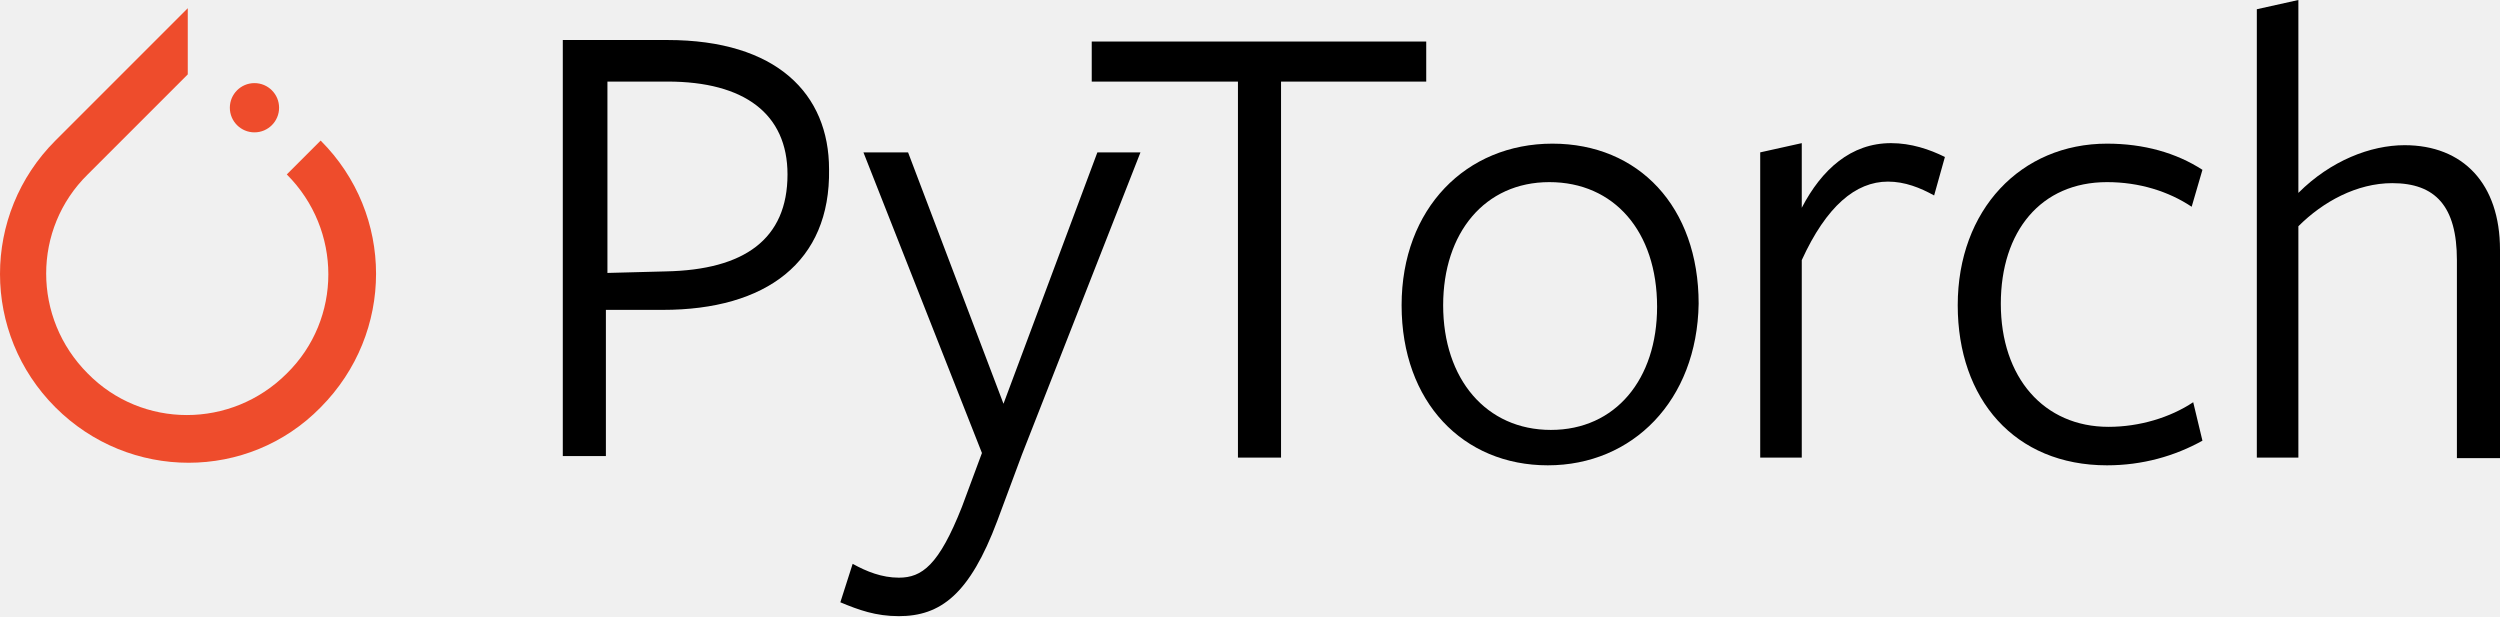
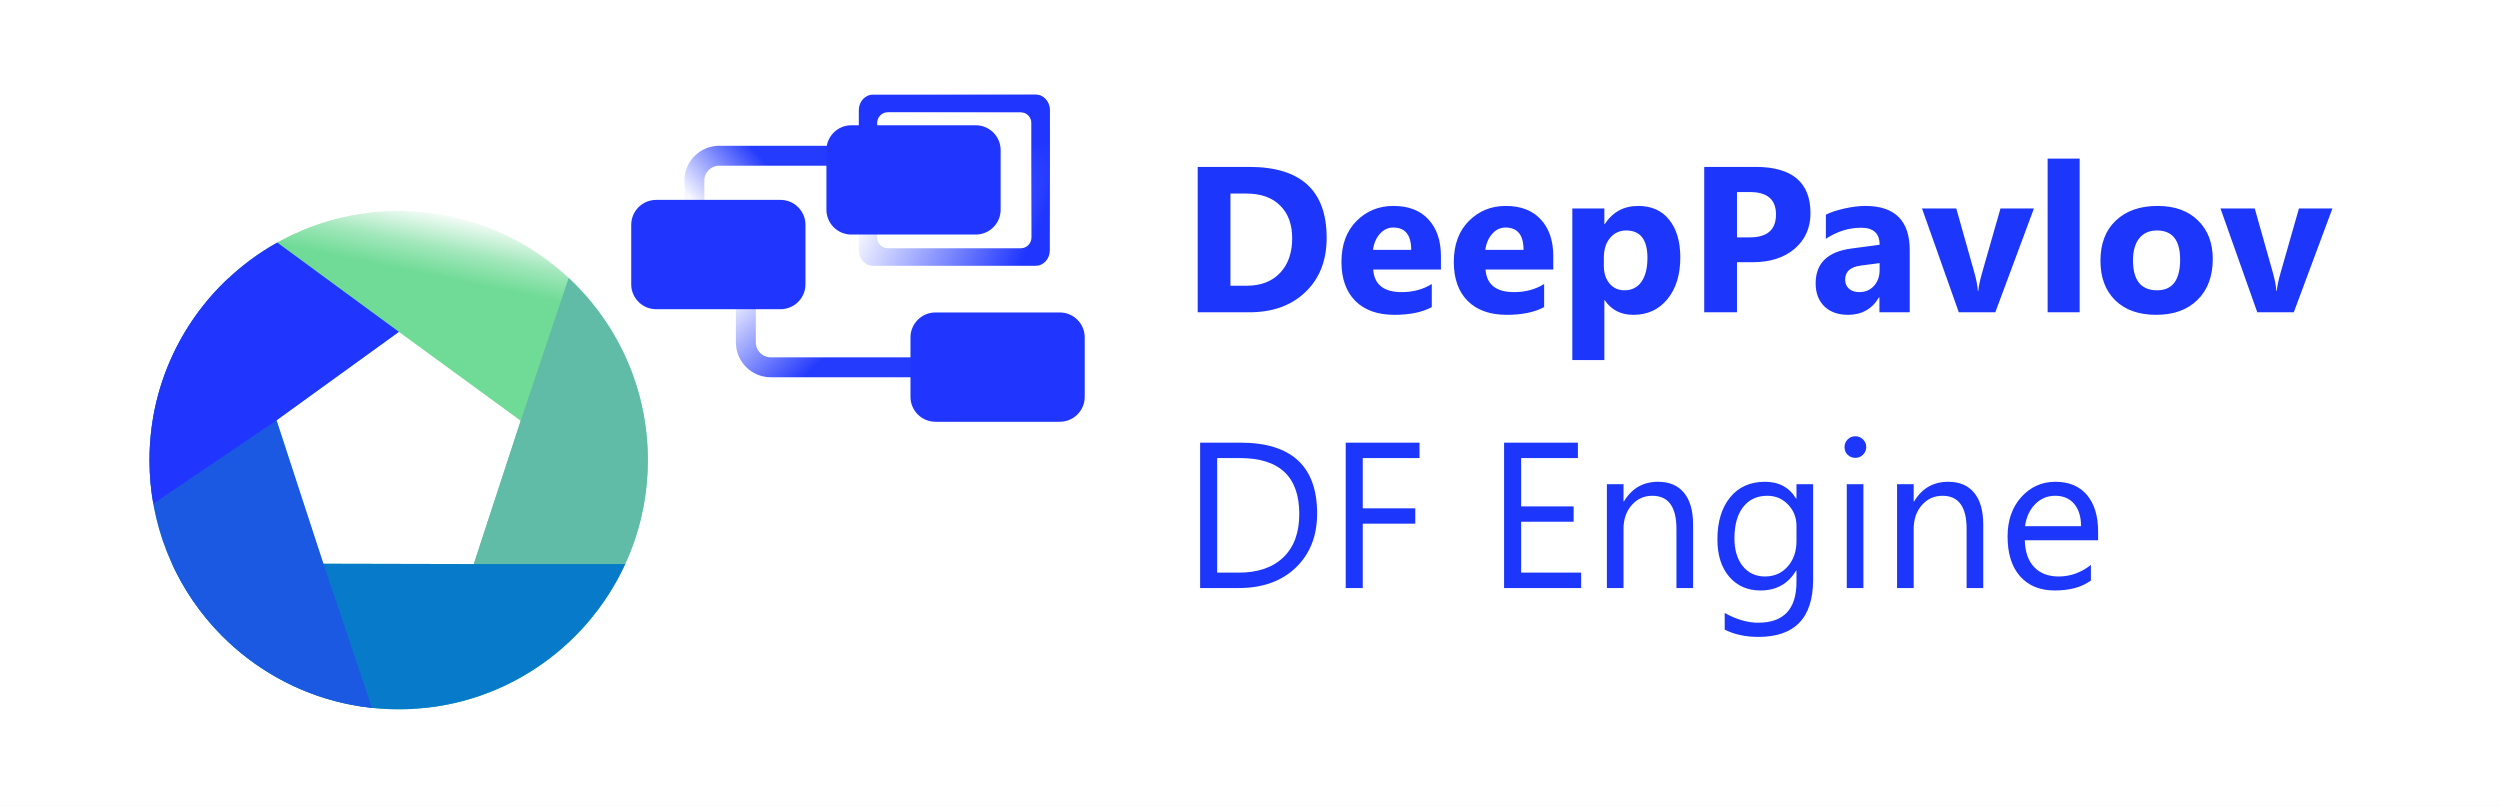
- <svg xmlns="http://www.w3.org/2000/svg" version="1.1" id="Layer_1" x="0px" y="0px" viewBox="0.6 539.9 487.3 120.2" enable-background="new 0.6 539.9 487.3 120.2" xml:space="preserve">
-   <g>
-     <path fill="#EE4C2C" d="M63.1,567.3l-6.6,6.6c10.8,10.8,10.8,28.2,0,38.8c-10.8,10.8-28.2,10.8-38.8,0c-10.8-10.8-10.8-28.2,0-38.8   l0,0l17.1-17.1l2.4-2.4l0,0v-12.9l-25.8,25.8c-14.4,14.4-14.4,37.6,0,52s37.6,14.4,51.7,0C77.5,604.8,77.5,581.7,63.1,567.3z" />
-     <circle fill="#EE4C2C" cx="50.2" cy="560.9" r="4.8" />
-   </g>
-   <g>
-     <g>
-       <path d="M129.8,600.3h-11.1v28.5h-8.4v-81.1c0,0,19.2,0,20.4,0c21.3,0,31.5,10.5,31.5,25.2C162.5,591,149.9,600.3,129.8,600.3z     M130.7,555.8c-0.9,0-11.7,0-11.7,0v37.3l11.4-0.3c15.3-0.3,23.7-6.3,23.7-18.9C154.1,562.1,145.7,555.8,130.7,555.8z" />
-       <path d="M199.8,628.5l-4.8,12.9c-5.4,14.4-11.1,18.6-19.2,18.6c-4.5,0-7.8-1.2-11.4-2.7l2.4-7.5c2.7,1.5,5.7,2.7,9,2.7    c4.5,0,7.8-2.4,12.3-13.8l3.9-10.5l-23.1-58.6h8.7l18.6,49l18.3-49h8.4L199.8,628.5z" />
-       <path d="M250.3,555.8v73.3h-8.4v-73.3h-28.5V548h65.2v7.8C278.5,555.8,250.3,555.8,250.3,555.8z" />
-       <path d="M302.3,630.6c-16.5,0-28.5-12.3-28.5-31.2c0-18.9,12.6-31.5,29.4-31.5s28.5,12.3,28.5,31.2    C331.4,618,318.8,630.6,302.3,630.6z M302.6,575.4c-12.6,0-20.7,9.9-20.7,24c0,14.4,8.4,24.3,21,24.3s20.7-9.9,20.7-24    C323.6,585,315.2,575.4,302.6,575.4z" />
-       <path d="M351.8,629.1h-8.1v-59.5l8.1-1.8v12.6c3.9-7.5,9.6-12.6,17.4-12.6c3.9,0,7.5,1.2,10.5,2.7l-2.1,7.5    c-2.7-1.5-5.7-2.7-9-2.7c-6.3,0-12,4.8-16.8,15.3V629.1L351.8,629.1z" />
-       <path d="M411.3,630.6c-18,0-29.1-12.9-29.1-31.2c0-18.6,12.3-31.5,29.1-31.5c7.2,0,13.5,1.8,18.6,5.1l-2.1,7.2    c-4.5-3-10.2-4.8-16.5-4.8c-12.9,0-20.7,9.6-20.7,23.7c0,14.4,8.4,24,21,24c6,0,12-1.8,16.5-4.8l1.8,7.5    C424.5,628.8,418.2,630.6,411.3,630.6z" />
-       <path d="M479.5,629.1v-38.5c0-10.5-4.2-15-12.6-15c-6.9,0-13.5,3.6-18.3,8.4v45.1h-8.1v-87.4l8.1-1.8c0,0,0,37.3,0,37.6    c6.3-6.3,14.1-9.3,20.7-9.3c11.4,0,18.6,7.5,18.6,20.4v40.6H479.5z" />
-     </g>
-   </g>
+ <svg xmlns="http://www.w3.org/2000/svg" width="1505" height="485" viewBox="0 0 1505 485" fill="none">
+   <rect width="1505" height="485" fill="white" />
+   <path d="M721.01 188V100.476H752.016C783.103 100.476 798.647 114.697 798.647 143.139C798.647 156.77 794.395 167.655 785.891 175.793C777.427 183.931 766.136 188 752.016 188H721.01ZM740.725 116.528V172.009H750.49C759.035 172.009 765.729 169.445 770.571 164.318C775.454 159.191 777.895 152.213 777.895 143.383C777.895 135.042 775.474 128.491 770.632 123.73C765.83 118.929 759.076 116.528 750.368 116.528H740.725ZM867.434 162.243H826.662C827.313 171.317 833.03 175.854 843.813 175.854C850.69 175.854 856.732 174.226 861.94 170.971V184.887C856.162 187.98 848.655 189.526 839.418 189.526C829.327 189.526 821.494 186.739 815.92 181.164C810.345 175.549 807.558 167.736 807.558 157.727C807.558 147.351 810.569 139.131 816.591 133.068C822.613 127.006 830.019 123.974 838.808 123.974C847.923 123.974 854.962 126.68 859.926 132.092C864.931 137.504 867.434 144.848 867.434 154.125V162.243ZM849.55 150.402C849.55 141.451 845.929 136.975 838.686 136.975C835.594 136.975 832.908 138.256 830.629 140.82C828.391 143.383 827.028 146.577 826.54 150.402H849.55ZM935.061 162.243H894.289C894.94 171.317 900.657 175.854 911.44 175.854C918.317 175.854 924.359 174.226 929.567 170.971V184.887C923.789 187.98 916.282 189.526 907.045 189.526C896.954 189.526 889.121 186.739 883.547 181.164C877.972 175.549 875.185 167.736 875.185 157.727C875.185 147.351 878.196 139.131 884.218 133.068C890.24 127.006 897.646 123.974 906.435 123.974C915.55 123.974 922.589 126.68 927.553 132.092C932.558 137.504 935.061 144.848 935.061 154.125V162.243ZM917.177 150.402C917.177 141.451 913.556 136.975 906.313 136.975C903.221 136.975 900.535 138.256 898.256 140.82C896.018 143.383 894.655 146.577 894.167 150.402H917.177ZM966.066 180.737H965.822V216.748H946.535V125.5H965.822V134.899H966.066C970.827 127.616 977.521 123.974 986.147 123.974C994.244 123.974 1000.49 126.761 1004.88 132.336C1009.32 137.87 1011.54 145.418 1011.54 154.98C1011.54 165.397 1008.95 173.758 1003.79 180.065C998.659 186.372 991.823 189.526 983.278 189.526C975.751 189.526 970.013 186.596 966.066 180.737ZM965.517 155.102V160.107C965.517 164.42 966.656 167.94 968.935 170.666C971.214 173.392 974.204 174.755 977.907 174.755C982.302 174.755 985.699 173.067 988.1 169.689C990.542 166.271 991.762 161.45 991.762 155.224C991.762 144.238 987.49 138.745 978.945 138.745C974.998 138.745 971.763 140.25 969.24 143.261C966.758 146.232 965.517 150.179 965.517 155.102ZM1045.66 157.849V188H1025.94V100.476H1056.83C1078.88 100.476 1089.91 109.773 1089.91 128.369C1089.91 137.158 1086.73 144.278 1080.39 149.731C1074.08 155.143 1065.64 157.849 1055.06 157.849H1045.66ZM1045.66 115.612V142.895H1053.41C1063.91 142.895 1069.15 138.297 1069.15 129.101C1069.15 120.109 1063.91 115.612 1053.41 115.612H1045.66ZM1149.66 188H1131.41V179.028H1131.17C1126.98 186.027 1120.77 189.526 1112.55 189.526C1106.49 189.526 1101.71 187.817 1098.21 184.399C1094.75 180.94 1093.02 176.342 1093.02 170.605C1093.02 158.479 1100.2 151.481 1114.56 149.609L1131.53 147.351C1131.53 140.515 1127.83 137.097 1120.42 137.097C1112.98 137.097 1105.9 139.314 1099.18 143.75V129.223C1101.87 127.84 1105.53 126.619 1110.17 125.561C1114.85 124.503 1119.1 123.974 1122.93 123.974C1140.75 123.974 1149.66 132.865 1149.66 150.646V188ZM1131.53 162.609V158.398L1120.18 159.863C1113.91 160.677 1110.78 163.505 1110.78 168.347C1110.78 170.544 1111.53 172.355 1113.04 173.779C1114.59 175.162 1116.66 175.854 1119.26 175.854C1122.89 175.854 1125.84 174.613 1128.11 172.131C1130.39 169.608 1131.53 166.434 1131.53 162.609ZM1224.43 125.5L1201.17 188H1179.2L1157.05 125.5H1177.68L1188.54 164.013C1189.76 168.367 1190.47 172.07 1190.68 175.122H1190.92C1191.2 172.233 1191.96 168.652 1193.18 164.379L1204.29 125.5H1224.43ZM1251.96 188H1232.67V95.471H1251.96V188ZM1297.98 189.526C1287.56 189.526 1279.36 186.617 1273.38 180.798C1267.44 174.938 1264.47 167.004 1264.47 156.994C1264.47 146.659 1267.56 138.582 1273.74 132.763C1279.93 126.904 1288.29 123.974 1298.83 123.974C1309.21 123.974 1317.34 126.904 1323.24 132.763C1329.14 138.582 1332.09 146.293 1332.09 155.896C1332.09 166.271 1329.04 174.471 1322.94 180.493C1316.88 186.515 1308.56 189.526 1297.98 189.526ZM1298.46 138.745C1293.91 138.745 1290.37 140.311 1287.84 143.444C1285.32 146.577 1284.06 151.013 1284.06 156.75C1284.06 168.754 1288.9 174.755 1298.59 174.755C1307.82 174.755 1312.44 168.591 1312.44 156.262C1312.44 144.584 1307.78 138.745 1298.46 138.745ZM1404.12 125.5L1380.86 188H1358.89L1336.73 125.5H1357.36L1368.23 164.013C1369.45 168.367 1370.16 172.07 1370.36 175.122H1370.61C1370.89 172.233 1371.65 168.652 1372.87 164.379L1383.97 125.5H1404.12ZM722.475 354V266.476H746.645C777.488 266.476 792.91 280.697 792.91 309.139C792.91 322.648 788.617 333.513 780.031 341.732C771.486 349.911 760.032 354 745.668 354H722.475ZM732.729 275.753V344.723H745.791C757.265 344.723 766.197 341.651 772.585 335.506C778.973 329.362 782.167 320.654 782.167 309.383C782.167 286.963 770.245 275.753 746.401 275.753H732.729ZM854.555 275.753H820.375V306.026H851.992V315.243H820.375V354H810.122V266.476H854.555V275.753ZM951.845 354H905.458V266.476H949.892V275.753H915.712V304.867H947.329V314.083H915.712V344.723H951.845V354ZM1019.23 354H1009.22V318.355C1009.22 305.09 1004.38 298.458 994.692 298.458C989.687 298.458 985.537 300.35 982.241 304.134C978.986 307.878 977.358 312.618 977.358 318.355V354H967.348V291.5H977.358V301.876H977.602C982.322 293.982 989.158 290.035 998.11 290.035C1004.95 290.035 1010.17 292.253 1013.8 296.688C1017.42 301.083 1019.23 307.451 1019.23 315.792V354ZM1091.49 348.995C1091.49 371.944 1080.51 383.419 1058.53 383.419C1050.8 383.419 1044.05 381.954 1038.27 379.024V369.015C1045.31 372.921 1052.02 374.874 1058.41 374.874C1073.79 374.874 1081.48 366.695 1081.48 350.338V343.502H1081.24C1076.48 351.477 1069.32 355.465 1059.76 355.465C1051.98 355.465 1045.72 352.698 1040.96 347.164C1036.24 341.59 1033.88 334.123 1033.88 324.764C1033.88 314.144 1036.42 305.701 1041.51 299.435C1046.63 293.168 1053.63 290.035 1062.5 290.035C1070.92 290.035 1077.17 293.412 1081.24 300.167H1081.48V291.5H1091.49V348.995ZM1081.48 325.741V316.524C1081.48 311.56 1079.8 307.308 1076.42 303.768C1073.08 300.228 1068.91 298.458 1063.91 298.458C1057.72 298.458 1052.88 300.716 1049.38 305.233C1045.88 309.709 1044.13 315.995 1044.13 324.093C1044.13 331.051 1045.8 336.625 1049.14 340.816C1052.51 344.967 1056.97 347.042 1062.5 347.042C1068.12 347.042 1072.67 345.048 1076.17 341.061C1079.71 337.073 1081.48 331.966 1081.48 325.741ZM1116.88 275.631C1115.09 275.631 1113.57 275.021 1112.31 273.8C1111.05 272.579 1110.41 271.033 1110.41 269.161C1110.41 267.289 1111.05 265.743 1112.31 264.522C1113.57 263.261 1115.09 262.63 1116.88 262.63C1118.72 262.63 1120.26 263.261 1121.52 264.522C1122.83 265.743 1123.48 267.289 1123.48 269.161C1123.48 270.951 1122.83 272.477 1121.52 273.739C1120.26 275 1118.72 275.631 1116.88 275.631ZM1121.77 354H1111.76V291.5H1121.77V354ZM1193.91 354H1183.9V318.355C1183.9 305.09 1179.06 298.458 1169.37 298.458C1164.37 298.458 1160.22 300.35 1156.92 304.134C1153.67 307.878 1152.04 312.618 1152.04 318.355V354H1142.03V291.5H1152.04V301.876H1152.28C1157 293.982 1163.84 290.035 1172.79 290.035C1179.63 290.035 1184.86 292.253 1188.48 296.688C1192.1 301.083 1193.91 307.451 1193.91 315.792V354ZM1263.06 325.252H1218.94C1219.1 332.21 1220.97 337.582 1224.55 341.366C1228.13 345.15 1233.05 347.042 1239.32 347.042C1246.36 347.042 1252.83 344.723 1258.73 340.084V349.483C1253.24 353.471 1245.97 355.465 1236.94 355.465C1228.11 355.465 1221.17 352.637 1216.13 346.981C1211.08 341.284 1208.56 333.289 1208.56 322.994C1208.56 313.269 1211.31 305.355 1216.8 299.251C1222.33 293.107 1229.19 290.035 1237.37 290.035C1245.55 290.035 1251.87 292.68 1256.35 297.97C1260.83 303.259 1263.06 310.604 1263.06 320.003V325.252ZM1252.81 316.769C1252.77 310.991 1251.37 306.494 1248.6 303.28C1245.87 300.065 1242.07 298.458 1237.18 298.458C1232.46 298.458 1228.46 300.147 1225.16 303.524C1221.86 306.901 1219.83 311.316 1219.06 316.769H1252.81Z" fill="#1C36FB" />
+   <path fill-rule="evenodd" clip-rule="evenodd" d="M240 427C322.843 427 390 359.843 390 277C390 194.157 322.843 127 240 127C157.158 127 90.001 194.157 90.001 277C90.001 359.843 157.158 427 240 427ZM285.203 339.569L313.451 253.301L240.134 199.778L166.574 252.966L194.428 339.362L285.203 339.569Z" fill="url(#paint0_linear_165_133)" />
+   <path d="M313.45 253.301L285.203 339.569L256.071 426.149C331.357 418.13 390 354.413 390 277C390 233.705 371.658 194.695 342.321 167.315L313.45 253.301Z" fill="#61BCA7" />
+   <path d="M285.203 339.568L194.428 339.361H103.538C127.209 391.074 179.409 426.999 240 426.999C300.511 426.999 352.653 391.17 376.368 339.568H285.203Z" fill="#077AC9" />
+   <path d="M166.55 253.301L194.798 339.569L223.929 426.149C148.643 418.13 90 354.413 90 277C90 233.705 108.342 194.695 137.679 167.315L166.55 253.301Z" fill="#1C59E3" />
+   <path d="M166.574 252.966L240.134 199.778L166.877 146C121.009 171.658 90.001 220.708 90.001 277C90.001 285.955 90.785 294.727 92.29 303.25L166.574 252.966Z" fill="#2036FF" />
+   <path d="M550 221.109H464C455.716 221.109 449 214.394 449 206.109V175.262" stroke="url(#paint1_linear_165_133)" stroke-width="12" />
+   <path d="M498 93.755H433C424.716 93.755 418 100.471 418 108.755V122.282" stroke="url(#paint2_linear_165_133)" stroke-width="12" />
+   <path fill-rule="evenodd" clip-rule="evenodd" d="M623.544 57H525.456C520.786 57 517 61.192 517 66.364V150.636C517 155.808 520.786 160 525.456 160H623.544C628.214 160 632 155.808 632 150.636V66.364C632 61.192 628.214 57 623.544 57ZM536.509 67.557H612.491H614.563C618.089 67.557 620.947 70.479 620.947 74.083V76.921V140.079V142.917C620.947 146.521 618.089 149.443 614.563 149.443H612.491H536.509H534.437C530.911 149.443 528.053 146.521 528.053 142.917V140.079V76.921V74.083C528.053 70.479 530.911 67.557 534.437 67.557H536.509Z" fill="url(#paint3_linear_165_133)" />
+   <path fill-rule="evenodd" clip-rule="evenodd" d="M623.544 57H525.456C520.786 57 517 61.192 517 66.364V150.636C517 155.808 520.786 160 525.456 160H623.544C628.214 160 632 155.808 632 150.636V66.364C632 61.192 628.214 57 623.544 57ZM536.509 67.557H612.491H614.563C618.089 67.557 620.947 70.479 620.947 74.083V76.921V140.079V142.917C620.947 146.521 618.089 149.443 614.563 149.443H612.491H536.509H534.437C530.911 149.443 528.053 146.521 528.053 142.917V140.079V76.921V74.083C528.053 70.479 530.911 67.557 534.437 67.557H536.509Z" fill="url(#paint4_linear_165_133)" />
+   <rect x="380" y="120.339" width="104.888" height="65.803" rx="15" fill="#2036FF" />
+   <rect x="548.112" y="188.103" width="104.888" height="65.803" rx="15" fill="#2036FF" />
+   <rect x="497.499" y="75.403" width="104.888" height="65.803" rx="15" fill="#2036FF" />
+   <defs>
+     <linearGradient id="paint0_linear_165_133" x1="248" y1="122.5" x2="240" y2="161.5" gradientUnits="userSpaceOnUse">
+       <stop stop-color="#70DB97" stop-opacity="0" />
+       <stop offset="0.577" stop-color="#70DB97" stop-opacity="0.656" />
+       <stop offset="1" stop-color="#70DB97" />
+     </linearGradient>
+     <linearGradient id="paint1_linear_165_133" x1="491" y1="221" x2="446.845" y2="173.619" gradientUnits="userSpaceOnUse">
+       <stop offset="0.003" stop-color="#243AFC" />
+       <stop offset="1" stop-color="#253AFB" stop-opacity="0.04" />
+     </linearGradient>
+     <linearGradient id="paint2_linear_165_133" x1="458" y1="94" x2="421.531" y2="126.021" gradientUnits="userSpaceOnUse">
+       <stop offset="0.003" stop-color="#243AFC" />
+       <stop offset="1" stop-color="#253AFB" stop-opacity="0.04" />
+     </linearGradient>
+     <linearGradient id="paint3_linear_165_133" x1="607.5" y1="173.804" x2="516.484" y2="131.316" gradientUnits="userSpaceOnUse">
+       <stop stop-color="#2036FF" />
+       <stop offset="1" stop-color="#2036FF" stop-opacity="0" />
+     </linearGradient>
+     <linearGradient id="paint4_linear_165_133" x1="574.5" y1="57" x2="572.236" y2="141.571" gradientUnits="userSpaceOnUse">
+       <stop offset="0.331" stop-color="#2036FF" />
+       <stop offset="1" stop-color="#2036FF" stop-opacity="0" />
+     </linearGradient>
+   </defs>
</svg>
